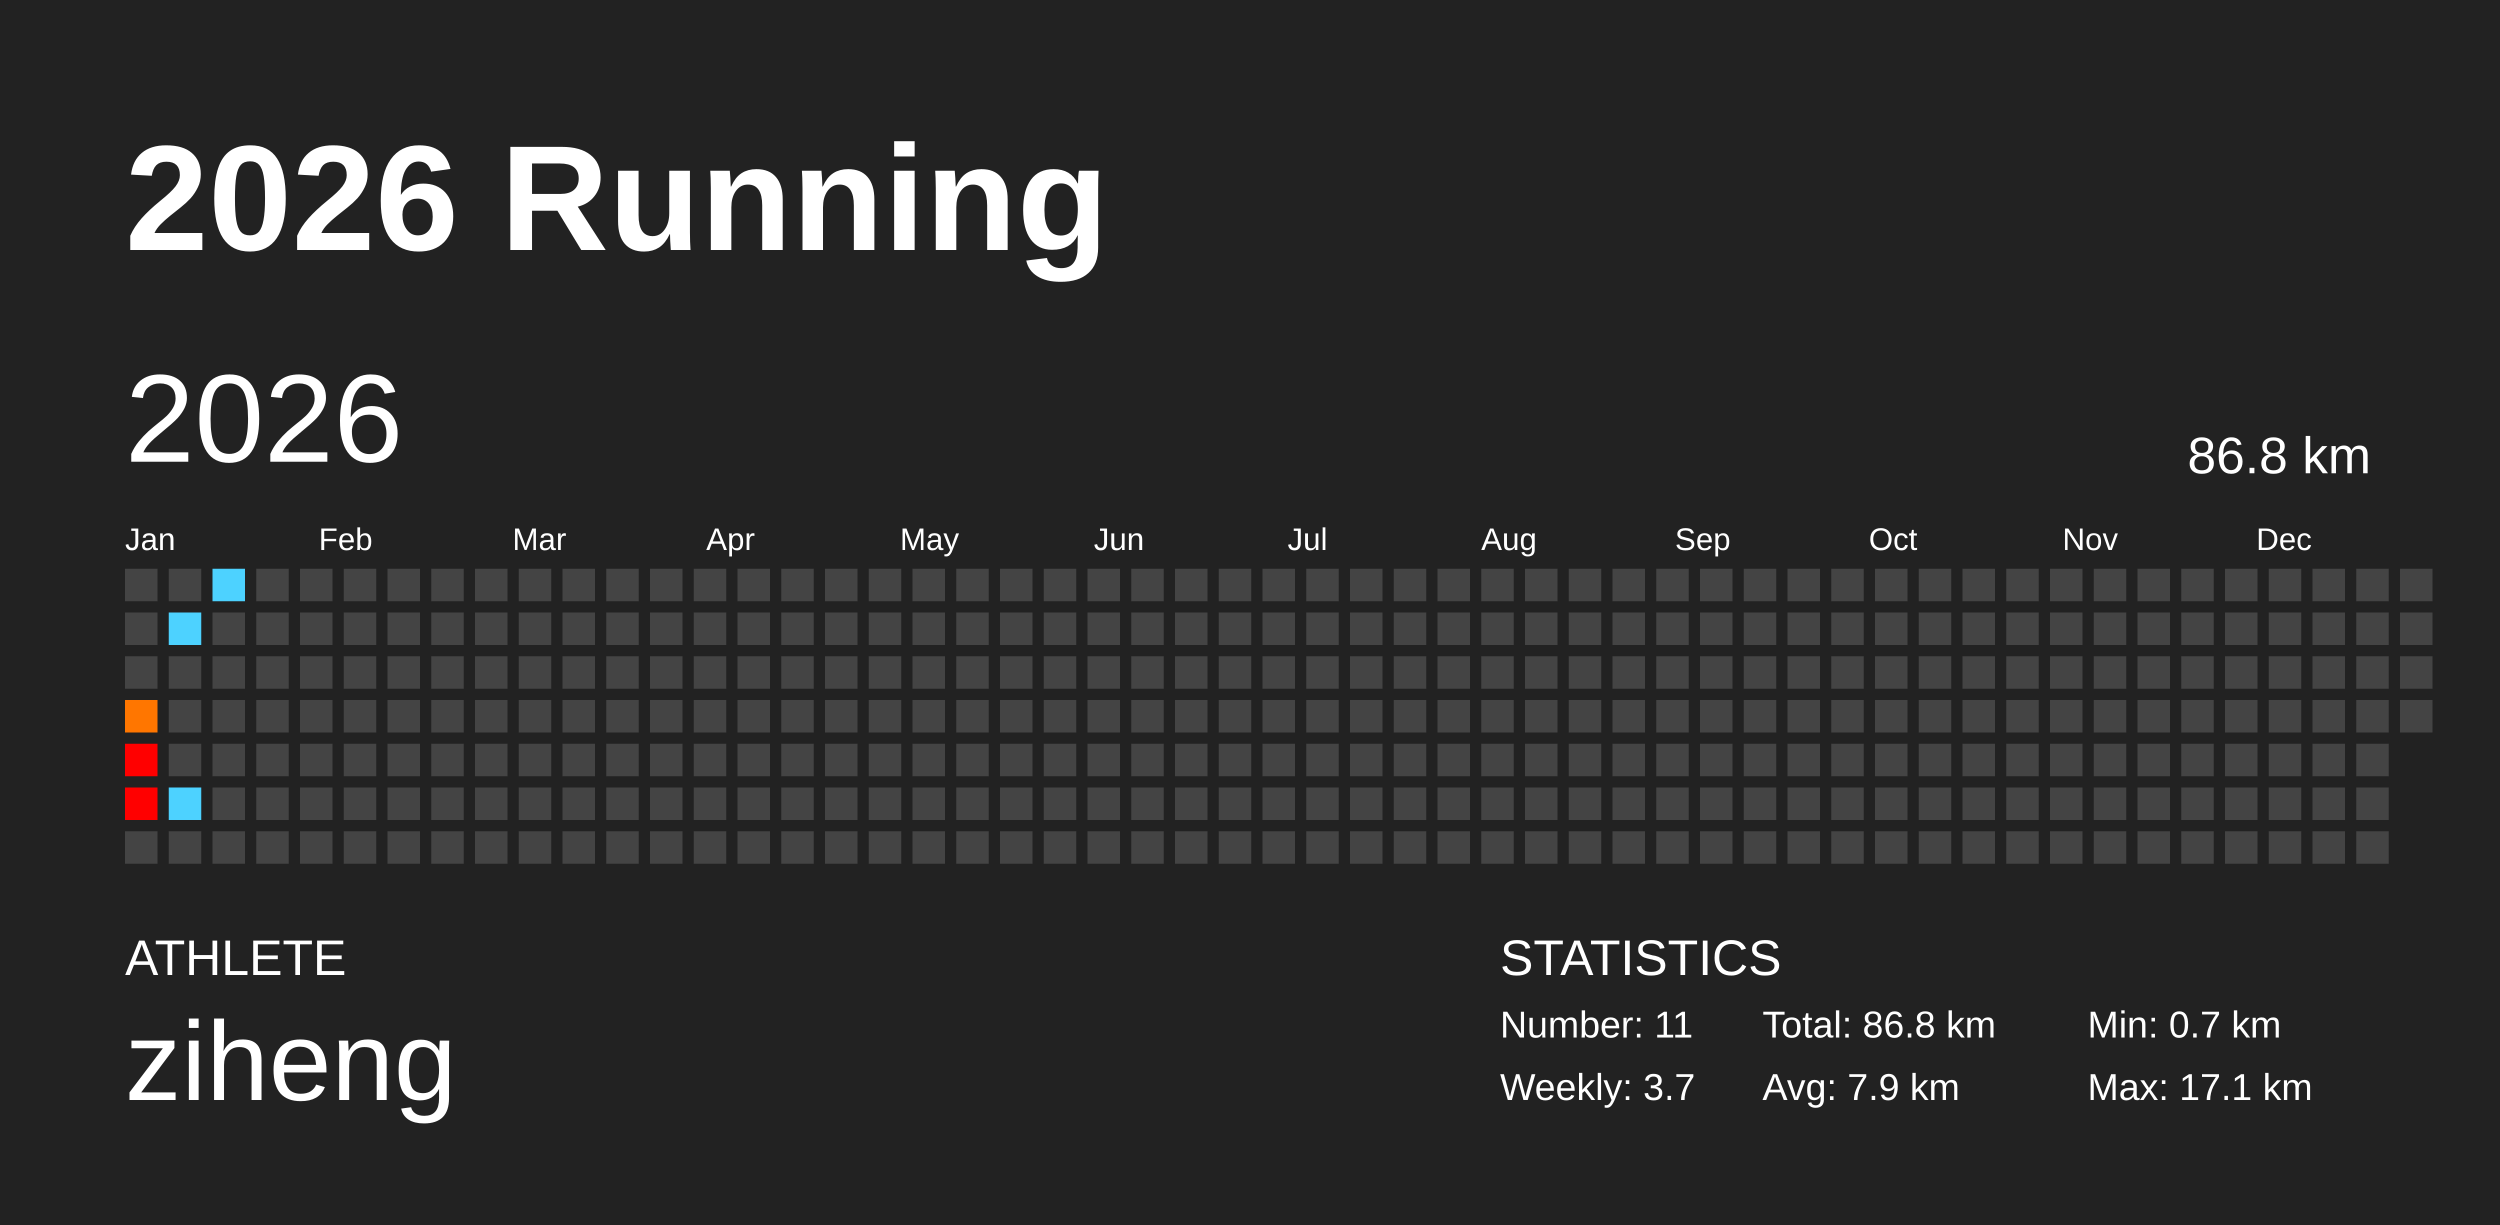
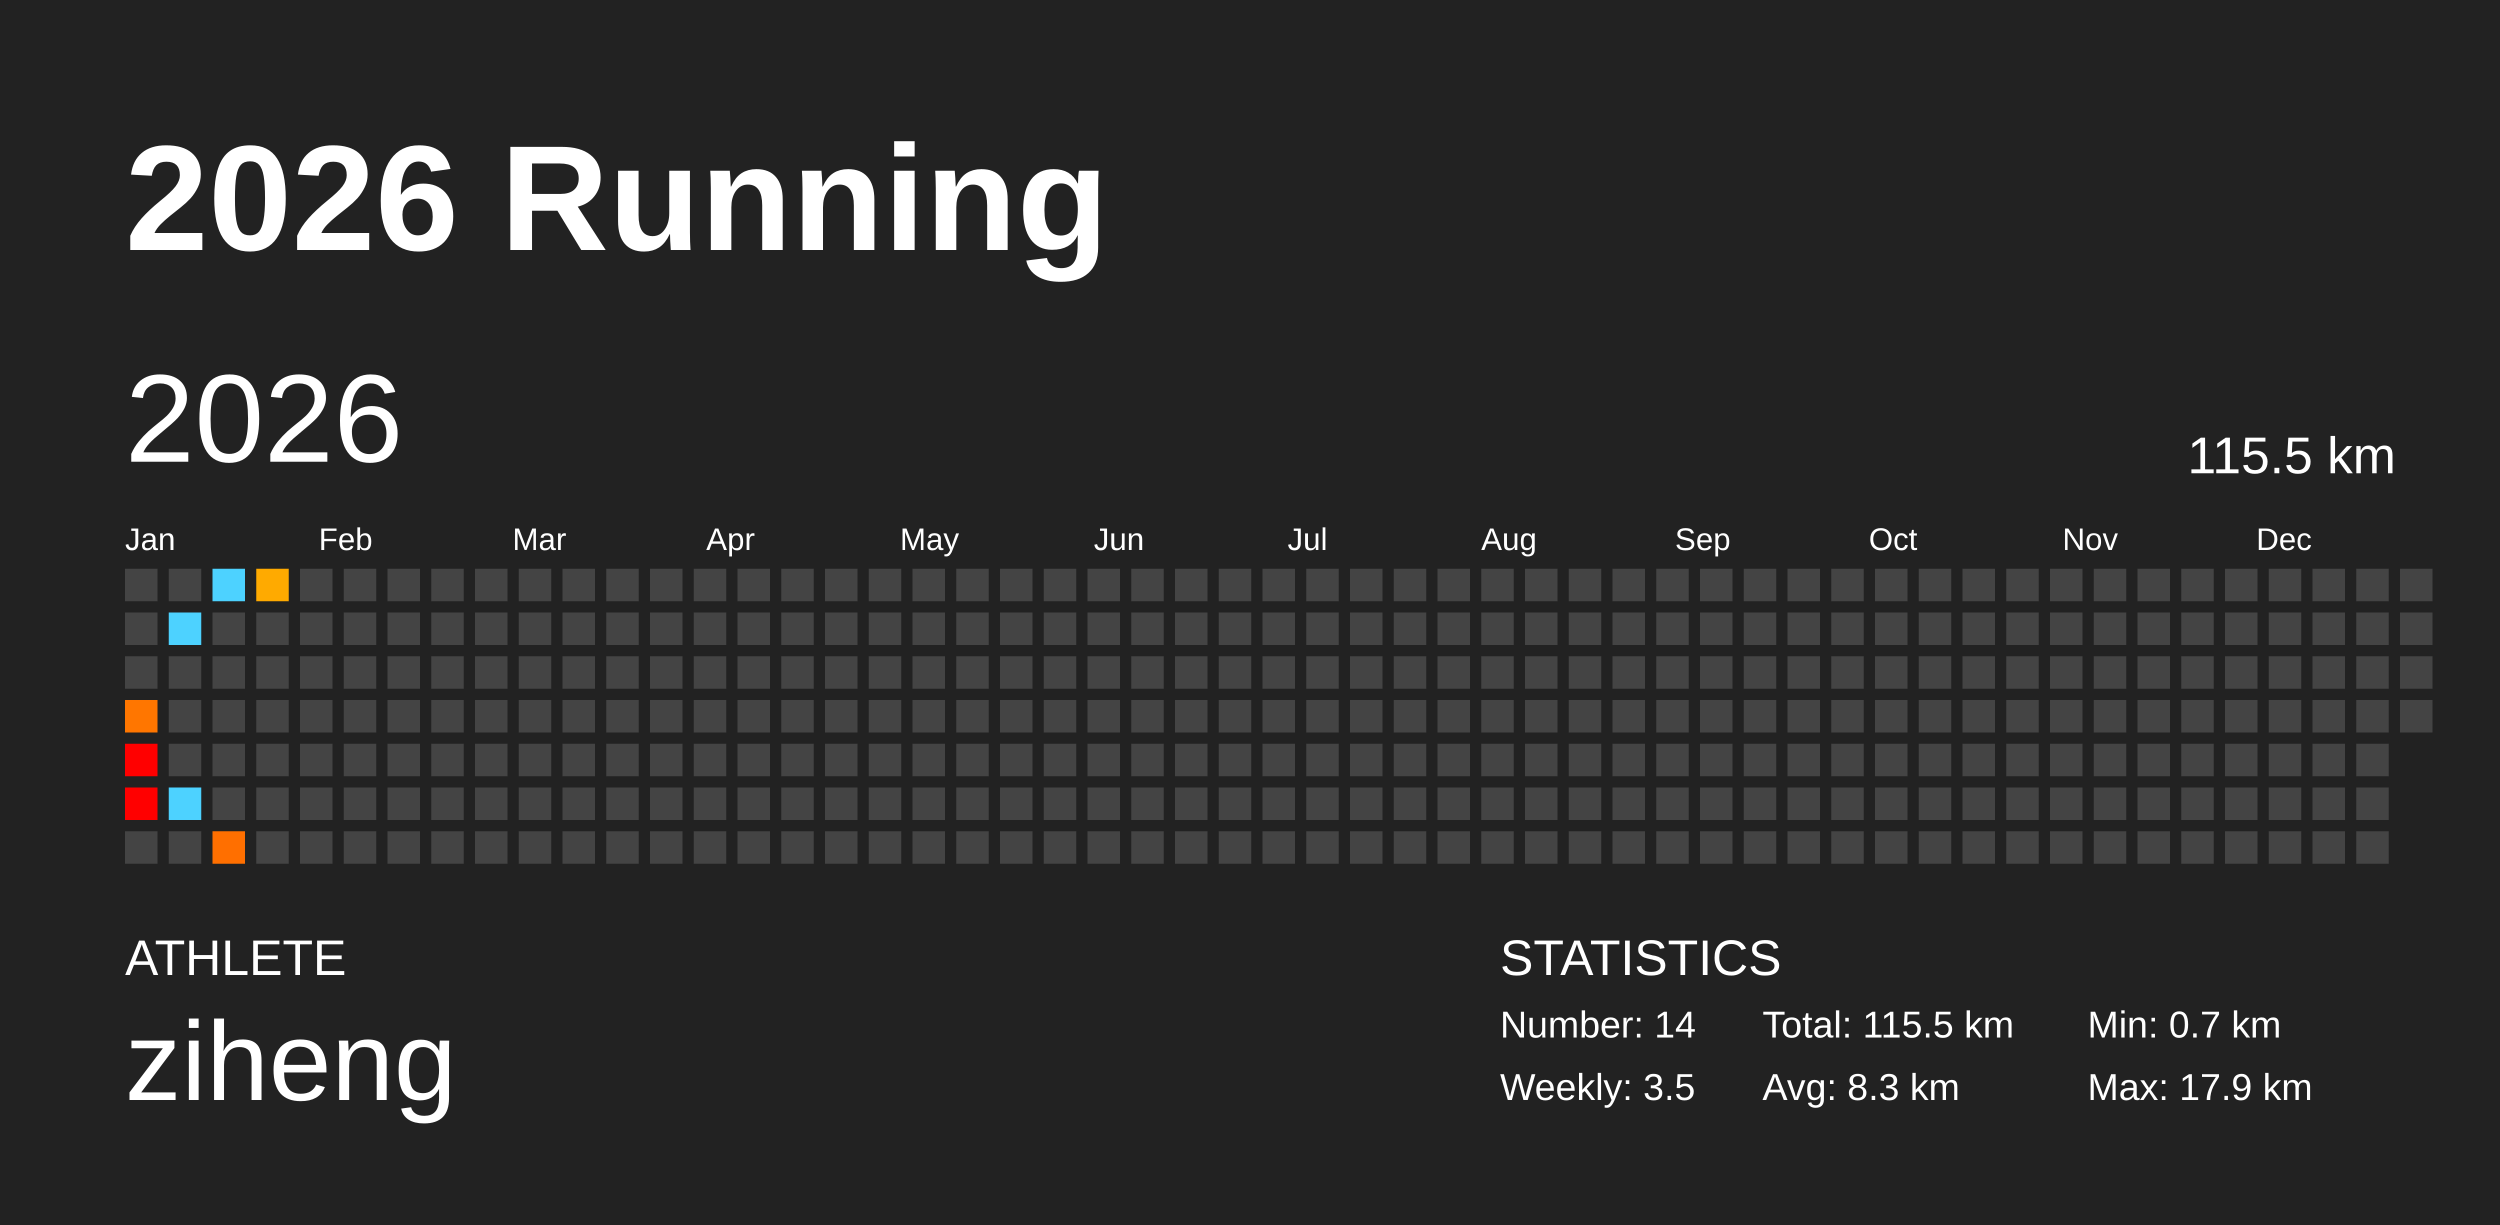
<svg xmlns="http://www.w3.org/2000/svg" baseProfile="full" height="98mm" version="1.1" viewBox="0,0,200,98" width="200mm">
  <defs />
  <rect fill="#222222" height="98" width="200" x="0" y="0" />
  <text fill="#FFFFFF" style="font-size:12px; font-family:Arial; font-weight:bold;" x="10" y="20">2026 Running</text>
  <text fill="#FFFFFF" style="font-size:4px; font-family:Arial" x="10" y="78">ATHLETE</text>
  <text fill="#FFFFFF" style="font-size:9px; font-family:Arial" x="10" y="88">ziheng</text>
  <text fill="#FFFFFF" style="font-size:4px; font-family:Arial" x="120" y="78">STATISTICS</text>
-   <text fill="#FFFFFF" style="font-size:3px; font-family:Arial" x="120" y="83">Number: 11</text>
-   <text fill="#FFFFFF" style="font-size:3px; font-family:Arial" x="120" y="88">Weekly: 3.7</text>
-   <text fill="#FFFFFF" style="font-size:3px; font-family:Arial" x="141" y="83">Total: 86.8 km</text>
-   <text fill="#FFFFFF" style="font-size:3px; font-family:Arial" x="141" y="88">Avg: 7.9 km</text>
+   <text fill="#FFFFFF" style="font-size:3px; font-family:Arial" x="120" y="83">Number: 14</text>
+   <text fill="#FFFFFF" style="font-size:3px; font-family:Arial" x="120" y="88">Weekly: 3.5</text>
+   <text fill="#FFFFFF" style="font-size:3px; font-family:Arial" x="141" y="83">Total: 115.5 km</text>
+   <text fill="#FFFFFF" style="font-size:3px; font-family:Arial" x="141" y="88">Avg: 8.3 km</text>
  <text fill="#FFFFFF" style="font-size:3px; font-family:Arial" x="167" y="83">Min: 0.7 km</text>
-   <text fill="#FFFFFF" style="font-size:3px; font-family:Arial" x="167" y="88">Max: 17.1 km</text>
+   <text fill="#FFFFFF" style="font-size:3px; font-family:Arial" x="167" y="88">Max: 17.9 km</text>
  <text dominant-baseline="hanging" fill="#FFFFFF" style="font-size:10.0px; font-family:Arial;" x="10" y="30">2026</text>
-   <text dominant-baseline="hanging" fill="#FFFFFF" style="font-size:4.125px; font-family:Arial;" x="175" y="35">86.8 km</text>
+   <text dominant-baseline="hanging" fill="#FFFFFF" style="font-size:4.125px; font-family:Arial;" x="175" y="35">115.5 km</text>
  <text fill="#FFFFFF" style="font-size:2.5px; font-family:Arial" x="10.0" y="44">Jan</text>
  <text fill="#FFFFFF" style="font-size:2.5px; font-family:Arial" x="25.5" y="44">Feb</text>
  <text fill="#FFFFFF" style="font-size:2.5px; font-family:Arial" x="41.0" y="44">Mar</text>
  <text fill="#FFFFFF" style="font-size:2.5px; font-family:Arial" x="56.5" y="44">Apr</text>
  <text fill="#FFFFFF" style="font-size:2.5px; font-family:Arial" x="72.0" y="44">May</text>
  <text fill="#FFFFFF" style="font-size:2.5px; font-family:Arial" x="87.5" y="44">Jun</text>
  <text fill="#FFFFFF" style="font-size:2.5px; font-family:Arial" x="103.0" y="44">Jul</text>
  <text fill="#FFFFFF" style="font-size:2.5px; font-family:Arial" x="118.5" y="44">Aug</text>
  <text fill="#FFFFFF" style="font-size:2.5px; font-family:Arial" x="134.0" y="44">Sep</text>
  <text fill="#FFFFFF" style="font-size:2.5px; font-family:Arial" x="149.5" y="44">Oct</text>
  <text fill="#FFFFFF" style="font-size:2.5px; font-family:Arial" x="165.0" y="44">Nov</text>
  <text fill="#FFFFFF" style="font-size:2.5px; font-family:Arial" x="180.5" y="44">Dec</text>
  <rect fill="#444444" height="2.6" width="2.6" x="10.0" y="45.5" />
  <rect fill="#444444" height="2.6" width="2.6" x="10.0" y="49.0" />
  <rect fill="#444444" height="2.6" width="2.6" x="10.0" y="52.5" />
  <rect fill="#ff7600" height="2.6" width="2.6" x="10.0" y="56.0" />
  <rect fill="red" height="2.6" width="2.6" x="10.0" y="59.5" />
  <rect fill="red" height="2.6" width="2.6" x="10.0" y="63.0" />
  <rect fill="#444444" height="2.6" width="2.6" x="10.0" y="66.5" />
  <rect fill="#444444" height="2.6" width="2.6" x="13.5" y="45.5" />
  <rect fill="#4dd2ff" height="2.6" width="2.6" x="13.5" y="49.0" />
  <rect fill="#444444" height="2.6" width="2.6" x="13.5" y="52.5" />
  <rect fill="#444444" height="2.6" width="2.6" x="13.5" y="56.0" />
  <rect fill="#444444" height="2.6" width="2.6" x="13.5" y="59.5" />
  <rect fill="#4dd2ff" height="2.6" width="2.6" x="13.5" y="63.0" />
  <rect fill="#444444" height="2.6" width="2.6" x="13.5" y="66.5" />
  <rect fill="#4dd2ff" height="2.6" width="2.6" x="17.0" y="45.5" />
  <rect fill="#444444" height="2.6" width="2.6" x="17.0" y="49.0" />
  <rect fill="#444444" height="2.6" width="2.6" x="17.0" y="52.5" />
  <rect fill="#444444" height="2.6" width="2.6" x="17.0" y="56.0" />
  <rect fill="#444444" height="2.6" width="2.6" x="17.0" y="59.5" />
  <rect fill="#444444" height="2.6" width="2.6" x="17.0" y="63.0" />
-   <rect fill="#444444" height="2.6" width="2.6" x="17.0" y="66.5" />
-   <rect fill="#444444" height="2.6" width="2.6" x="20.5" y="45.5" />
+   <rect fill="#ff6f00" height="2.6" width="2.6" x="17.0" y="66.5" />
+   <rect fill="#ffaa00" height="2.6" width="2.6" x="20.5" y="45.5" />
  <rect fill="#444444" height="2.6" width="2.6" x="20.5" y="49.0" />
  <rect fill="#444444" height="2.6" width="2.6" x="20.5" y="52.5" />
  <rect fill="#444444" height="2.6" width="2.6" x="20.5" y="56.0" />
  <rect fill="#444444" height="2.6" width="2.6" x="20.5" y="59.5" />
  <rect fill="#444444" height="2.6" width="2.6" x="20.5" y="63.0" />
  <rect fill="#444444" height="2.6" width="2.6" x="20.5" y="66.5" />
  <rect fill="#444444" height="2.6" width="2.6" x="24.0" y="45.5" />
  <rect fill="#444444" height="2.6" width="2.6" x="24.0" y="49.0" />
  <rect fill="#444444" height="2.6" width="2.6" x="24.0" y="52.5" />
  <rect fill="#444444" height="2.6" width="2.6" x="24.0" y="56.0" />
  <rect fill="#444444" height="2.6" width="2.6" x="24.0" y="59.5" />
  <rect fill="#444444" height="2.6" width="2.6" x="24.0" y="63.0" />
  <rect fill="#444444" height="2.6" width="2.6" x="24.0" y="66.5" />
  <rect fill="#444444" height="2.6" width="2.6" x="27.5" y="45.5" />
  <rect fill="#444444" height="2.6" width="2.6" x="27.5" y="49.0" />
  <rect fill="#444444" height="2.6" width="2.6" x="27.5" y="52.5" />
  <rect fill="#444444" height="2.6" width="2.6" x="27.5" y="56.0" />
  <rect fill="#444444" height="2.6" width="2.6" x="27.5" y="59.5" />
  <rect fill="#444444" height="2.6" width="2.6" x="27.5" y="63.0" />
  <rect fill="#444444" height="2.6" width="2.6" x="27.5" y="66.5" />
  <rect fill="#444444" height="2.6" width="2.6" x="31.0" y="45.5" />
  <rect fill="#444444" height="2.6" width="2.6" x="31.0" y="49.0" />
  <rect fill="#444444" height="2.6" width="2.6" x="31.0" y="52.5" />
  <rect fill="#444444" height="2.6" width="2.6" x="31.0" y="56.0" />
  <rect fill="#444444" height="2.6" width="2.6" x="31.0" y="59.5" />
  <rect fill="#444444" height="2.6" width="2.6" x="31.0" y="63.0" />
  <rect fill="#444444" height="2.6" width="2.6" x="31.0" y="66.5" />
  <rect fill="#444444" height="2.6" width="2.6" x="34.5" y="45.5" />
  <rect fill="#444444" height="2.6" width="2.6" x="34.5" y="49.0" />
  <rect fill="#444444" height="2.6" width="2.6" x="34.5" y="52.5" />
  <rect fill="#444444" height="2.6" width="2.6" x="34.5" y="56.0" />
  <rect fill="#444444" height="2.6" width="2.6" x="34.5" y="59.5" />
  <rect fill="#444444" height="2.6" width="2.6" x="34.5" y="63.0" />
  <rect fill="#444444" height="2.6" width="2.6" x="34.5" y="66.5" />
  <rect fill="#444444" height="2.6" width="2.6" x="38.0" y="45.5" />
  <rect fill="#444444" height="2.6" width="2.6" x="38.0" y="49.0" />
  <rect fill="#444444" height="2.6" width="2.6" x="38.0" y="52.5" />
  <rect fill="#444444" height="2.6" width="2.6" x="38.0" y="56.0" />
  <rect fill="#444444" height="2.6" width="2.6" x="38.0" y="59.5" />
  <rect fill="#444444" height="2.6" width="2.6" x="38.0" y="63.0" />
  <rect fill="#444444" height="2.6" width="2.6" x="38.0" y="66.5" />
  <rect fill="#444444" height="2.6" width="2.6" x="41.5" y="45.5" />
  <rect fill="#444444" height="2.6" width="2.6" x="41.5" y="49.0" />
  <rect fill="#444444" height="2.6" width="2.6" x="41.5" y="52.5" />
  <rect fill="#444444" height="2.6" width="2.6" x="41.5" y="56.0" />
  <rect fill="#444444" height="2.6" width="2.6" x="41.5" y="59.5" />
  <rect fill="#444444" height="2.6" width="2.6" x="41.5" y="63.0" />
  <rect fill="#444444" height="2.6" width="2.6" x="41.5" y="66.5" />
  <rect fill="#444444" height="2.6" width="2.6" x="45.0" y="45.5" />
  <rect fill="#444444" height="2.6" width="2.6" x="45.0" y="49.0" />
  <rect fill="#444444" height="2.6" width="2.6" x="45.0" y="52.5" />
  <rect fill="#444444" height="2.6" width="2.6" x="45.0" y="56.0" />
  <rect fill="#444444" height="2.6" width="2.6" x="45.0" y="59.5" />
  <rect fill="#444444" height="2.6" width="2.6" x="45.0" y="63.0" />
  <rect fill="#444444" height="2.6" width="2.6" x="45.0" y="66.5" />
  <rect fill="#444444" height="2.6" width="2.6" x="48.5" y="45.5" />
  <rect fill="#444444" height="2.6" width="2.6" x="48.5" y="49.0" />
  <rect fill="#444444" height="2.6" width="2.6" x="48.5" y="52.5" />
  <rect fill="#444444" height="2.6" width="2.6" x="48.5" y="56.0" />
  <rect fill="#444444" height="2.6" width="2.6" x="48.5" y="59.5" />
  <rect fill="#444444" height="2.6" width="2.6" x="48.5" y="63.0" />
  <rect fill="#444444" height="2.6" width="2.6" x="48.5" y="66.5" />
  <rect fill="#444444" height="2.6" width="2.6" x="52.0" y="45.5" />
  <rect fill="#444444" height="2.6" width="2.6" x="52.0" y="49.0" />
  <rect fill="#444444" height="2.6" width="2.6" x="52.0" y="52.5" />
  <rect fill="#444444" height="2.6" width="2.6" x="52.0" y="56.0" />
  <rect fill="#444444" height="2.6" width="2.6" x="52.0" y="59.5" />
  <rect fill="#444444" height="2.6" width="2.6" x="52.0" y="63.0" />
  <rect fill="#444444" height="2.6" width="2.6" x="52.0" y="66.5" />
  <rect fill="#444444" height="2.6" width="2.6" x="55.5" y="45.5" />
  <rect fill="#444444" height="2.6" width="2.6" x="55.5" y="49.0" />
  <rect fill="#444444" height="2.6" width="2.6" x="55.5" y="52.5" />
  <rect fill="#444444" height="2.6" width="2.6" x="55.5" y="56.0" />
  <rect fill="#444444" height="2.6" width="2.6" x="55.5" y="59.5" />
  <rect fill="#444444" height="2.6" width="2.6" x="55.5" y="63.0" />
  <rect fill="#444444" height="2.6" width="2.6" x="55.5" y="66.5" />
  <rect fill="#444444" height="2.6" width="2.6" x="59.0" y="45.5" />
  <rect fill="#444444" height="2.6" width="2.6" x="59.0" y="49.0" />
  <rect fill="#444444" height="2.6" width="2.6" x="59.0" y="52.5" />
  <rect fill="#444444" height="2.6" width="2.6" x="59.0" y="56.0" />
  <rect fill="#444444" height="2.6" width="2.6" x="59.0" y="59.5" />
  <rect fill="#444444" height="2.6" width="2.6" x="59.0" y="63.0" />
  <rect fill="#444444" height="2.6" width="2.6" x="59.0" y="66.5" />
  <rect fill="#444444" height="2.6" width="2.6" x="62.5" y="45.5" />
  <rect fill="#444444" height="2.6" width="2.6" x="62.5" y="49.0" />
  <rect fill="#444444" height="2.6" width="2.6" x="62.5" y="52.5" />
  <rect fill="#444444" height="2.6" width="2.6" x="62.5" y="56.0" />
  <rect fill="#444444" height="2.6" width="2.6" x="62.5" y="59.5" />
  <rect fill="#444444" height="2.6" width="2.6" x="62.5" y="63.0" />
  <rect fill="#444444" height="2.6" width="2.6" x="62.5" y="66.5" />
  <rect fill="#444444" height="2.6" width="2.6" x="66.0" y="45.5" />
  <rect fill="#444444" height="2.6" width="2.6" x="66.0" y="49.0" />
  <rect fill="#444444" height="2.6" width="2.6" x="66.0" y="52.5" />
  <rect fill="#444444" height="2.6" width="2.6" x="66.0" y="56.0" />
  <rect fill="#444444" height="2.6" width="2.6" x="66.0" y="59.5" />
  <rect fill="#444444" height="2.6" width="2.6" x="66.0" y="63.0" />
  <rect fill="#444444" height="2.6" width="2.6" x="66.0" y="66.5" />
  <rect fill="#444444" height="2.6" width="2.6" x="69.5" y="45.5" />
  <rect fill="#444444" height="2.6" width="2.6" x="69.5" y="49.0" />
  <rect fill="#444444" height="2.6" width="2.6" x="69.5" y="52.5" />
  <rect fill="#444444" height="2.6" width="2.6" x="69.5" y="56.0" />
  <rect fill="#444444" height="2.6" width="2.6" x="69.5" y="59.5" />
  <rect fill="#444444" height="2.6" width="2.6" x="69.5" y="63.0" />
  <rect fill="#444444" height="2.6" width="2.6" x="69.5" y="66.5" />
  <rect fill="#444444" height="2.6" width="2.6" x="73.0" y="45.5" />
  <rect fill="#444444" height="2.6" width="2.6" x="73.0" y="49.0" />
  <rect fill="#444444" height="2.6" width="2.6" x="73.0" y="52.5" />
  <rect fill="#444444" height="2.6" width="2.6" x="73.0" y="56.0" />
  <rect fill="#444444" height="2.6" width="2.6" x="73.0" y="59.5" />
  <rect fill="#444444" height="2.6" width="2.6" x="73.0" y="63.0" />
  <rect fill="#444444" height="2.6" width="2.6" x="73.0" y="66.5" />
  <rect fill="#444444" height="2.6" width="2.6" x="76.5" y="45.5" />
  <rect fill="#444444" height="2.6" width="2.6" x="76.5" y="49.0" />
  <rect fill="#444444" height="2.6" width="2.6" x="76.5" y="52.5" />
  <rect fill="#444444" height="2.6" width="2.6" x="76.5" y="56.0" />
  <rect fill="#444444" height="2.6" width="2.6" x="76.5" y="59.5" />
  <rect fill="#444444" height="2.6" width="2.6" x="76.5" y="63.0" />
  <rect fill="#444444" height="2.6" width="2.6" x="76.5" y="66.5" />
  <rect fill="#444444" height="2.6" width="2.6" x="80.0" y="45.5" />
  <rect fill="#444444" height="2.6" width="2.6" x="80.0" y="49.0" />
  <rect fill="#444444" height="2.6" width="2.6" x="80.0" y="52.5" />
  <rect fill="#444444" height="2.6" width="2.6" x="80.0" y="56.0" />
  <rect fill="#444444" height="2.6" width="2.6" x="80.0" y="59.5" />
  <rect fill="#444444" height="2.6" width="2.6" x="80.0" y="63.0" />
  <rect fill="#444444" height="2.6" width="2.6" x="80.0" y="66.5" />
  <rect fill="#444444" height="2.6" width="2.6" x="83.5" y="45.5" />
  <rect fill="#444444" height="2.6" width="2.6" x="83.5" y="49.0" />
  <rect fill="#444444" height="2.6" width="2.6" x="83.5" y="52.5" />
  <rect fill="#444444" height="2.6" width="2.6" x="83.5" y="56.0" />
  <rect fill="#444444" height="2.6" width="2.6" x="83.5" y="59.5" />
  <rect fill="#444444" height="2.6" width="2.6" x="83.5" y="63.0" />
  <rect fill="#444444" height="2.6" width="2.6" x="83.5" y="66.5" />
  <rect fill="#444444" height="2.6" width="2.6" x="87.0" y="45.5" />
  <rect fill="#444444" height="2.6" width="2.6" x="87.0" y="49.0" />
  <rect fill="#444444" height="2.6" width="2.6" x="87.0" y="52.5" />
  <rect fill="#444444" height="2.6" width="2.6" x="87.0" y="56.0" />
  <rect fill="#444444" height="2.6" width="2.6" x="87.0" y="59.5" />
  <rect fill="#444444" height="2.6" width="2.6" x="87.0" y="63.0" />
  <rect fill="#444444" height="2.6" width="2.6" x="87.0" y="66.5" />
  <rect fill="#444444" height="2.6" width="2.6" x="90.5" y="45.5" />
  <rect fill="#444444" height="2.6" width="2.6" x="90.5" y="49.0" />
  <rect fill="#444444" height="2.6" width="2.6" x="90.5" y="52.5" />
  <rect fill="#444444" height="2.6" width="2.6" x="90.5" y="56.0" />
  <rect fill="#444444" height="2.6" width="2.6" x="90.5" y="59.5" />
  <rect fill="#444444" height="2.6" width="2.6" x="90.5" y="63.0" />
  <rect fill="#444444" height="2.6" width="2.6" x="90.5" y="66.5" />
  <rect fill="#444444" height="2.6" width="2.6" x="94.0" y="45.5" />
  <rect fill="#444444" height="2.6" width="2.6" x="94.0" y="49.0" />
  <rect fill="#444444" height="2.6" width="2.6" x="94.0" y="52.5" />
  <rect fill="#444444" height="2.6" width="2.6" x="94.0" y="56.0" />
  <rect fill="#444444" height="2.6" width="2.6" x="94.0" y="59.5" />
  <rect fill="#444444" height="2.6" width="2.6" x="94.0" y="63.0" />
  <rect fill="#444444" height="2.6" width="2.6" x="94.0" y="66.5" />
  <rect fill="#444444" height="2.6" width="2.6" x="97.5" y="45.5" />
  <rect fill="#444444" height="2.6" width="2.6" x="97.5" y="49.0" />
  <rect fill="#444444" height="2.6" width="2.6" x="97.5" y="52.5" />
  <rect fill="#444444" height="2.6" width="2.6" x="97.5" y="56.0" />
  <rect fill="#444444" height="2.6" width="2.6" x="97.5" y="59.5" />
  <rect fill="#444444" height="2.6" width="2.6" x="97.5" y="63.0" />
  <rect fill="#444444" height="2.6" width="2.6" x="97.5" y="66.5" />
  <rect fill="#444444" height="2.6" width="2.6" x="101.0" y="45.5" />
  <rect fill="#444444" height="2.6" width="2.6" x="101.0" y="49.0" />
  <rect fill="#444444" height="2.6" width="2.6" x="101.0" y="52.5" />
  <rect fill="#444444" height="2.6" width="2.6" x="101.0" y="56.0" />
  <rect fill="#444444" height="2.6" width="2.6" x="101.0" y="59.5" />
  <rect fill="#444444" height="2.6" width="2.6" x="101.0" y="63.0" />
  <rect fill="#444444" height="2.6" width="2.6" x="101.0" y="66.5" />
  <rect fill="#444444" height="2.6" width="2.6" x="104.5" y="45.5" />
  <rect fill="#444444" height="2.6" width="2.6" x="104.5" y="49.0" />
  <rect fill="#444444" height="2.6" width="2.6" x="104.5" y="52.5" />
  <rect fill="#444444" height="2.6" width="2.6" x="104.5" y="56.0" />
  <rect fill="#444444" height="2.6" width="2.6" x="104.5" y="59.5" />
  <rect fill="#444444" height="2.6" width="2.6" x="104.5" y="63.0" />
  <rect fill="#444444" height="2.6" width="2.6" x="104.5" y="66.5" />
  <rect fill="#444444" height="2.6" width="2.6" x="108.0" y="45.5" />
  <rect fill="#444444" height="2.6" width="2.6" x="108.0" y="49.0" />
  <rect fill="#444444" height="2.6" width="2.6" x="108.0" y="52.5" />
  <rect fill="#444444" height="2.6" width="2.6" x="108.0" y="56.0" />
  <rect fill="#444444" height="2.6" width="2.6" x="108.0" y="59.5" />
  <rect fill="#444444" height="2.6" width="2.6" x="108.0" y="63.0" />
  <rect fill="#444444" height="2.6" width="2.6" x="108.0" y="66.5" />
  <rect fill="#444444" height="2.6" width="2.6" x="111.5" y="45.5" />
  <rect fill="#444444" height="2.6" width="2.6" x="111.5" y="49.0" />
  <rect fill="#444444" height="2.6" width="2.6" x="111.5" y="52.5" />
  <rect fill="#444444" height="2.6" width="2.6" x="111.5" y="56.0" />
  <rect fill="#444444" height="2.6" width="2.6" x="111.5" y="59.5" />
  <rect fill="#444444" height="2.6" width="2.6" x="111.5" y="63.0" />
  <rect fill="#444444" height="2.6" width="2.6" x="111.5" y="66.5" />
  <rect fill="#444444" height="2.6" width="2.6" x="115.0" y="45.5" />
  <rect fill="#444444" height="2.6" width="2.6" x="115.0" y="49.0" />
  <rect fill="#444444" height="2.6" width="2.6" x="115.0" y="52.5" />
  <rect fill="#444444" height="2.6" width="2.6" x="115.0" y="56.0" />
  <rect fill="#444444" height="2.6" width="2.6" x="115.0" y="59.5" />
  <rect fill="#444444" height="2.6" width="2.6" x="115.0" y="63.0" />
  <rect fill="#444444" height="2.6" width="2.6" x="115.0" y="66.5" />
  <rect fill="#444444" height="2.6" width="2.6" x="118.5" y="45.5" />
  <rect fill="#444444" height="2.6" width="2.6" x="118.5" y="49.0" />
  <rect fill="#444444" height="2.6" width="2.6" x="118.5" y="52.5" />
  <rect fill="#444444" height="2.6" width="2.6" x="118.5" y="56.0" />
  <rect fill="#444444" height="2.6" width="2.6" x="118.5" y="59.5" />
  <rect fill="#444444" height="2.6" width="2.6" x="118.5" y="63.0" />
  <rect fill="#444444" height="2.6" width="2.6" x="118.5" y="66.5" />
  <rect fill="#444444" height="2.6" width="2.6" x="122.0" y="45.5" />
  <rect fill="#444444" height="2.6" width="2.6" x="122.0" y="49.0" />
  <rect fill="#444444" height="2.6" width="2.6" x="122.0" y="52.5" />
  <rect fill="#444444" height="2.6" width="2.6" x="122.0" y="56.0" />
  <rect fill="#444444" height="2.6" width="2.6" x="122.0" y="59.5" />
  <rect fill="#444444" height="2.6" width="2.6" x="122.0" y="63.0" />
  <rect fill="#444444" height="2.6" width="2.6" x="122.0" y="66.5" />
  <rect fill="#444444" height="2.6" width="2.6" x="125.5" y="45.5" />
  <rect fill="#444444" height="2.6" width="2.6" x="125.5" y="49.0" />
  <rect fill="#444444" height="2.6" width="2.6" x="125.5" y="52.5" />
  <rect fill="#444444" height="2.6" width="2.6" x="125.5" y="56.0" />
  <rect fill="#444444" height="2.6" width="2.6" x="125.5" y="59.5" />
  <rect fill="#444444" height="2.6" width="2.6" x="125.5" y="63.0" />
  <rect fill="#444444" height="2.6" width="2.6" x="125.5" y="66.5" />
  <rect fill="#444444" height="2.6" width="2.6" x="129.0" y="45.5" />
  <rect fill="#444444" height="2.6" width="2.6" x="129.0" y="49.0" />
  <rect fill="#444444" height="2.6" width="2.6" x="129.0" y="52.5" />
  <rect fill="#444444" height="2.6" width="2.6" x="129.0" y="56.0" />
  <rect fill="#444444" height="2.6" width="2.6" x="129.0" y="59.5" />
  <rect fill="#444444" height="2.6" width="2.6" x="129.0" y="63.0" />
  <rect fill="#444444" height="2.6" width="2.6" x="129.0" y="66.5" />
  <rect fill="#444444" height="2.6" width="2.6" x="132.5" y="45.5" />
  <rect fill="#444444" height="2.6" width="2.6" x="132.5" y="49.0" />
  <rect fill="#444444" height="2.6" width="2.6" x="132.5" y="52.5" />
  <rect fill="#444444" height="2.6" width="2.6" x="132.5" y="56.0" />
  <rect fill="#444444" height="2.6" width="2.6" x="132.5" y="59.5" />
  <rect fill="#444444" height="2.6" width="2.6" x="132.5" y="63.0" />
  <rect fill="#444444" height="2.6" width="2.6" x="132.5" y="66.5" />
  <rect fill="#444444" height="2.6" width="2.6" x="136.0" y="45.5" />
  <rect fill="#444444" height="2.6" width="2.6" x="136.0" y="49.0" />
  <rect fill="#444444" height="2.6" width="2.6" x="136.0" y="52.5" />
  <rect fill="#444444" height="2.6" width="2.6" x="136.0" y="56.0" />
  <rect fill="#444444" height="2.6" width="2.6" x="136.0" y="59.5" />
  <rect fill="#444444" height="2.6" width="2.6" x="136.0" y="63.0" />
  <rect fill="#444444" height="2.6" width="2.6" x="136.0" y="66.5" />
  <rect fill="#444444" height="2.6" width="2.6" x="139.5" y="45.5" />
  <rect fill="#444444" height="2.6" width="2.6" x="139.5" y="49.0" />
  <rect fill="#444444" height="2.6" width="2.6" x="139.5" y="52.5" />
  <rect fill="#444444" height="2.6" width="2.6" x="139.5" y="56.0" />
  <rect fill="#444444" height="2.6" width="2.6" x="139.5" y="59.5" />
  <rect fill="#444444" height="2.6" width="2.6" x="139.5" y="63.0" />
  <rect fill="#444444" height="2.6" width="2.6" x="139.5" y="66.5" />
  <rect fill="#444444" height="2.6" width="2.6" x="143.0" y="45.5" />
  <rect fill="#444444" height="2.6" width="2.6" x="143.0" y="49.0" />
  <rect fill="#444444" height="2.6" width="2.6" x="143.0" y="52.5" />
  <rect fill="#444444" height="2.6" width="2.6" x="143.0" y="56.0" />
  <rect fill="#444444" height="2.6" width="2.6" x="143.0" y="59.5" />
  <rect fill="#444444" height="2.6" width="2.6" x="143.0" y="63.0" />
  <rect fill="#444444" height="2.6" width="2.6" x="143.0" y="66.5" />
  <rect fill="#444444" height="2.6" width="2.6" x="146.5" y="45.5" />
  <rect fill="#444444" height="2.6" width="2.6" x="146.5" y="49.0" />
  <rect fill="#444444" height="2.6" width="2.6" x="146.5" y="52.5" />
  <rect fill="#444444" height="2.6" width="2.6" x="146.5" y="56.0" />
  <rect fill="#444444" height="2.6" width="2.6" x="146.5" y="59.5" />
  <rect fill="#444444" height="2.6" width="2.6" x="146.5" y="63.0" />
  <rect fill="#444444" height="2.6" width="2.6" x="146.5" y="66.5" />
  <rect fill="#444444" height="2.6" width="2.6" x="150.0" y="45.5" />
  <rect fill="#444444" height="2.6" width="2.6" x="150.0" y="49.0" />
  <rect fill="#444444" height="2.6" width="2.6" x="150.0" y="52.5" />
  <rect fill="#444444" height="2.6" width="2.6" x="150.0" y="56.0" />
  <rect fill="#444444" height="2.6" width="2.6" x="150.0" y="59.5" />
  <rect fill="#444444" height="2.6" width="2.6" x="150.0" y="63.0" />
  <rect fill="#444444" height="2.6" width="2.6" x="150.0" y="66.5" />
  <rect fill="#444444" height="2.6" width="2.6" x="153.5" y="45.5" />
  <rect fill="#444444" height="2.6" width="2.6" x="153.5" y="49.0" />
  <rect fill="#444444" height="2.6" width="2.6" x="153.5" y="52.5" />
  <rect fill="#444444" height="2.6" width="2.6" x="153.5" y="56.0" />
  <rect fill="#444444" height="2.6" width="2.6" x="153.5" y="59.5" />
  <rect fill="#444444" height="2.6" width="2.6" x="153.5" y="63.0" />
  <rect fill="#444444" height="2.6" width="2.6" x="153.5" y="66.5" />
  <rect fill="#444444" height="2.6" width="2.6" x="157.0" y="45.5" />
  <rect fill="#444444" height="2.6" width="2.6" x="157.0" y="49.0" />
  <rect fill="#444444" height="2.6" width="2.6" x="157.0" y="52.5" />
  <rect fill="#444444" height="2.6" width="2.6" x="157.0" y="56.0" />
  <rect fill="#444444" height="2.6" width="2.6" x="157.0" y="59.5" />
  <rect fill="#444444" height="2.6" width="2.6" x="157.0" y="63.0" />
  <rect fill="#444444" height="2.6" width="2.6" x="157.0" y="66.5" />
  <rect fill="#444444" height="2.6" width="2.6" x="160.5" y="45.5" />
  <rect fill="#444444" height="2.6" width="2.6" x="160.5" y="49.0" />
  <rect fill="#444444" height="2.6" width="2.6" x="160.5" y="52.5" />
  <rect fill="#444444" height="2.6" width="2.6" x="160.5" y="56.0" />
  <rect fill="#444444" height="2.6" width="2.6" x="160.5" y="59.5" />
  <rect fill="#444444" height="2.6" width="2.6" x="160.5" y="63.0" />
  <rect fill="#444444" height="2.6" width="2.6" x="160.5" y="66.5" />
  <rect fill="#444444" height="2.6" width="2.6" x="164.0" y="45.5" />
  <rect fill="#444444" height="2.6" width="2.6" x="164.0" y="49.0" />
  <rect fill="#444444" height="2.6" width="2.6" x="164.0" y="52.5" />
  <rect fill="#444444" height="2.6" width="2.6" x="164.0" y="56.0" />
  <rect fill="#444444" height="2.6" width="2.6" x="164.0" y="59.5" />
  <rect fill="#444444" height="2.6" width="2.6" x="164.0" y="63.0" />
  <rect fill="#444444" height="2.6" width="2.6" x="164.0" y="66.5" />
  <rect fill="#444444" height="2.6" width="2.6" x="167.5" y="45.5" />
  <rect fill="#444444" height="2.6" width="2.6" x="167.5" y="49.0" />
  <rect fill="#444444" height="2.6" width="2.6" x="167.5" y="52.5" />
  <rect fill="#444444" height="2.6" width="2.6" x="167.5" y="56.0" />
  <rect fill="#444444" height="2.6" width="2.6" x="167.5" y="59.5" />
  <rect fill="#444444" height="2.6" width="2.6" x="167.5" y="63.0" />
  <rect fill="#444444" height="2.6" width="2.6" x="167.5" y="66.5" />
  <rect fill="#444444" height="2.6" width="2.6" x="171.0" y="45.5" />
  <rect fill="#444444" height="2.6" width="2.6" x="171.0" y="49.0" />
  <rect fill="#444444" height="2.6" width="2.6" x="171.0" y="52.5" />
  <rect fill="#444444" height="2.6" width="2.6" x="171.0" y="56.0" />
  <rect fill="#444444" height="2.6" width="2.6" x="171.0" y="59.5" />
  <rect fill="#444444" height="2.6" width="2.6" x="171.0" y="63.0" />
  <rect fill="#444444" height="2.6" width="2.6" x="171.0" y="66.5" />
  <rect fill="#444444" height="2.6" width="2.6" x="174.5" y="45.5" />
  <rect fill="#444444" height="2.6" width="2.6" x="174.5" y="49.0" />
  <rect fill="#444444" height="2.6" width="2.6" x="174.5" y="52.5" />
  <rect fill="#444444" height="2.6" width="2.6" x="174.5" y="56.0" />
  <rect fill="#444444" height="2.6" width="2.6" x="174.5" y="59.5" />
  <rect fill="#444444" height="2.6" width="2.6" x="174.5" y="63.0" />
  <rect fill="#444444" height="2.6" width="2.6" x="174.5" y="66.5" />
  <rect fill="#444444" height="2.6" width="2.6" x="178.0" y="45.5" />
  <rect fill="#444444" height="2.6" width="2.6" x="178.0" y="49.0" />
  <rect fill="#444444" height="2.6" width="2.6" x="178.0" y="52.5" />
  <rect fill="#444444" height="2.6" width="2.6" x="178.0" y="56.0" />
  <rect fill="#444444" height="2.6" width="2.6" x="178.0" y="59.5" />
  <rect fill="#444444" height="2.6" width="2.6" x="178.0" y="63.0" />
  <rect fill="#444444" height="2.6" width="2.6" x="178.0" y="66.5" />
  <rect fill="#444444" height="2.6" width="2.6" x="181.5" y="45.5" />
  <rect fill="#444444" height="2.6" width="2.6" x="181.5" y="49.0" />
  <rect fill="#444444" height="2.6" width="2.6" x="181.5" y="52.5" />
  <rect fill="#444444" height="2.6" width="2.6" x="181.5" y="56.0" />
  <rect fill="#444444" height="2.6" width="2.6" x="181.5" y="59.5" />
  <rect fill="#444444" height="2.6" width="2.6" x="181.5" y="63.0" />
  <rect fill="#444444" height="2.6" width="2.6" x="181.5" y="66.5" />
  <rect fill="#444444" height="2.6" width="2.6" x="185.0" y="45.5" />
  <rect fill="#444444" height="2.6" width="2.6" x="185.0" y="49.0" />
  <rect fill="#444444" height="2.6" width="2.6" x="185.0" y="52.5" />
  <rect fill="#444444" height="2.6" width="2.6" x="185.0" y="56.0" />
  <rect fill="#444444" height="2.6" width="2.6" x="185.0" y="59.5" />
  <rect fill="#444444" height="2.6" width="2.6" x="185.0" y="63.0" />
  <rect fill="#444444" height="2.6" width="2.6" x="185.0" y="66.5" />
  <rect fill="#444444" height="2.6" width="2.6" x="188.5" y="45.5" />
  <rect fill="#444444" height="2.6" width="2.6" x="188.5" y="49.0" />
  <rect fill="#444444" height="2.6" width="2.6" x="188.5" y="52.5" />
  <rect fill="#444444" height="2.6" width="2.6" x="188.5" y="56.0" />
  <rect fill="#444444" height="2.6" width="2.6" x="188.5" y="59.5" />
  <rect fill="#444444" height="2.6" width="2.6" x="188.5" y="63.0" />
  <rect fill="#444444" height="2.6" width="2.6" x="188.5" y="66.5" />
  <rect fill="#444444" height="2.6" width="2.6" x="192.0" y="45.5" />
  <rect fill="#444444" height="2.6" width="2.6" x="192.0" y="49.0" />
  <rect fill="#444444" height="2.6" width="2.6" x="192.0" y="52.5" />
  <rect fill="#444444" height="2.6" width="2.6" x="192.0" y="56.0" />
</svg>
